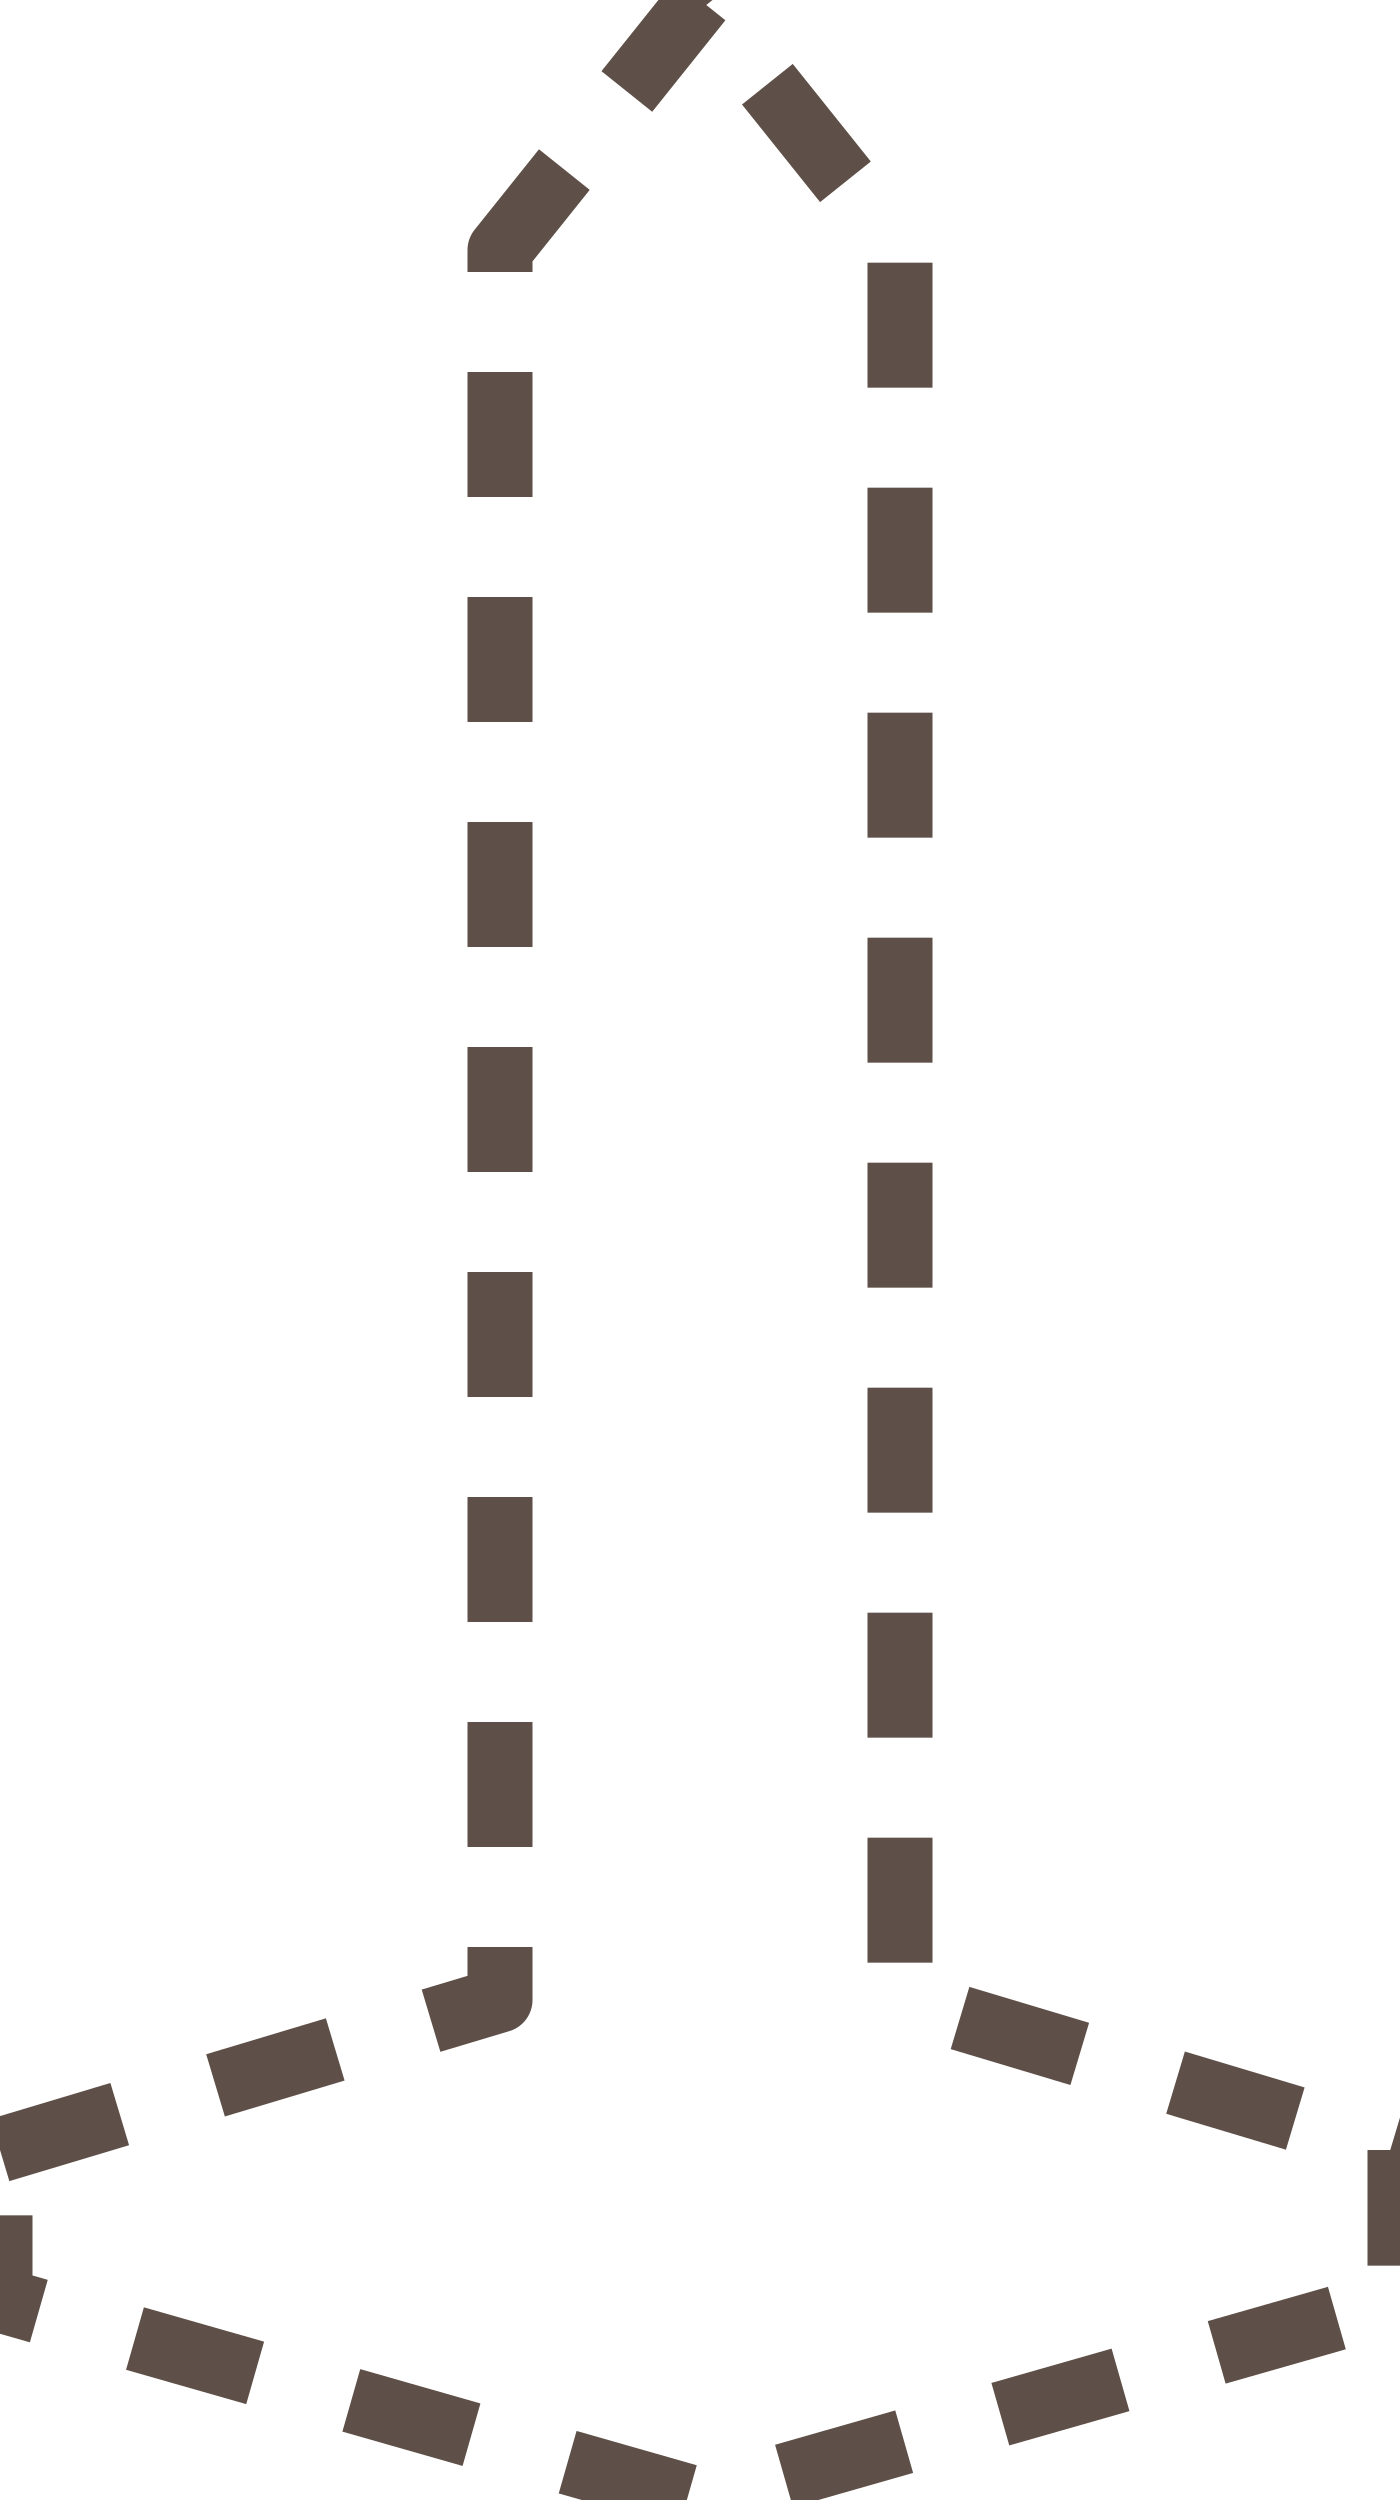
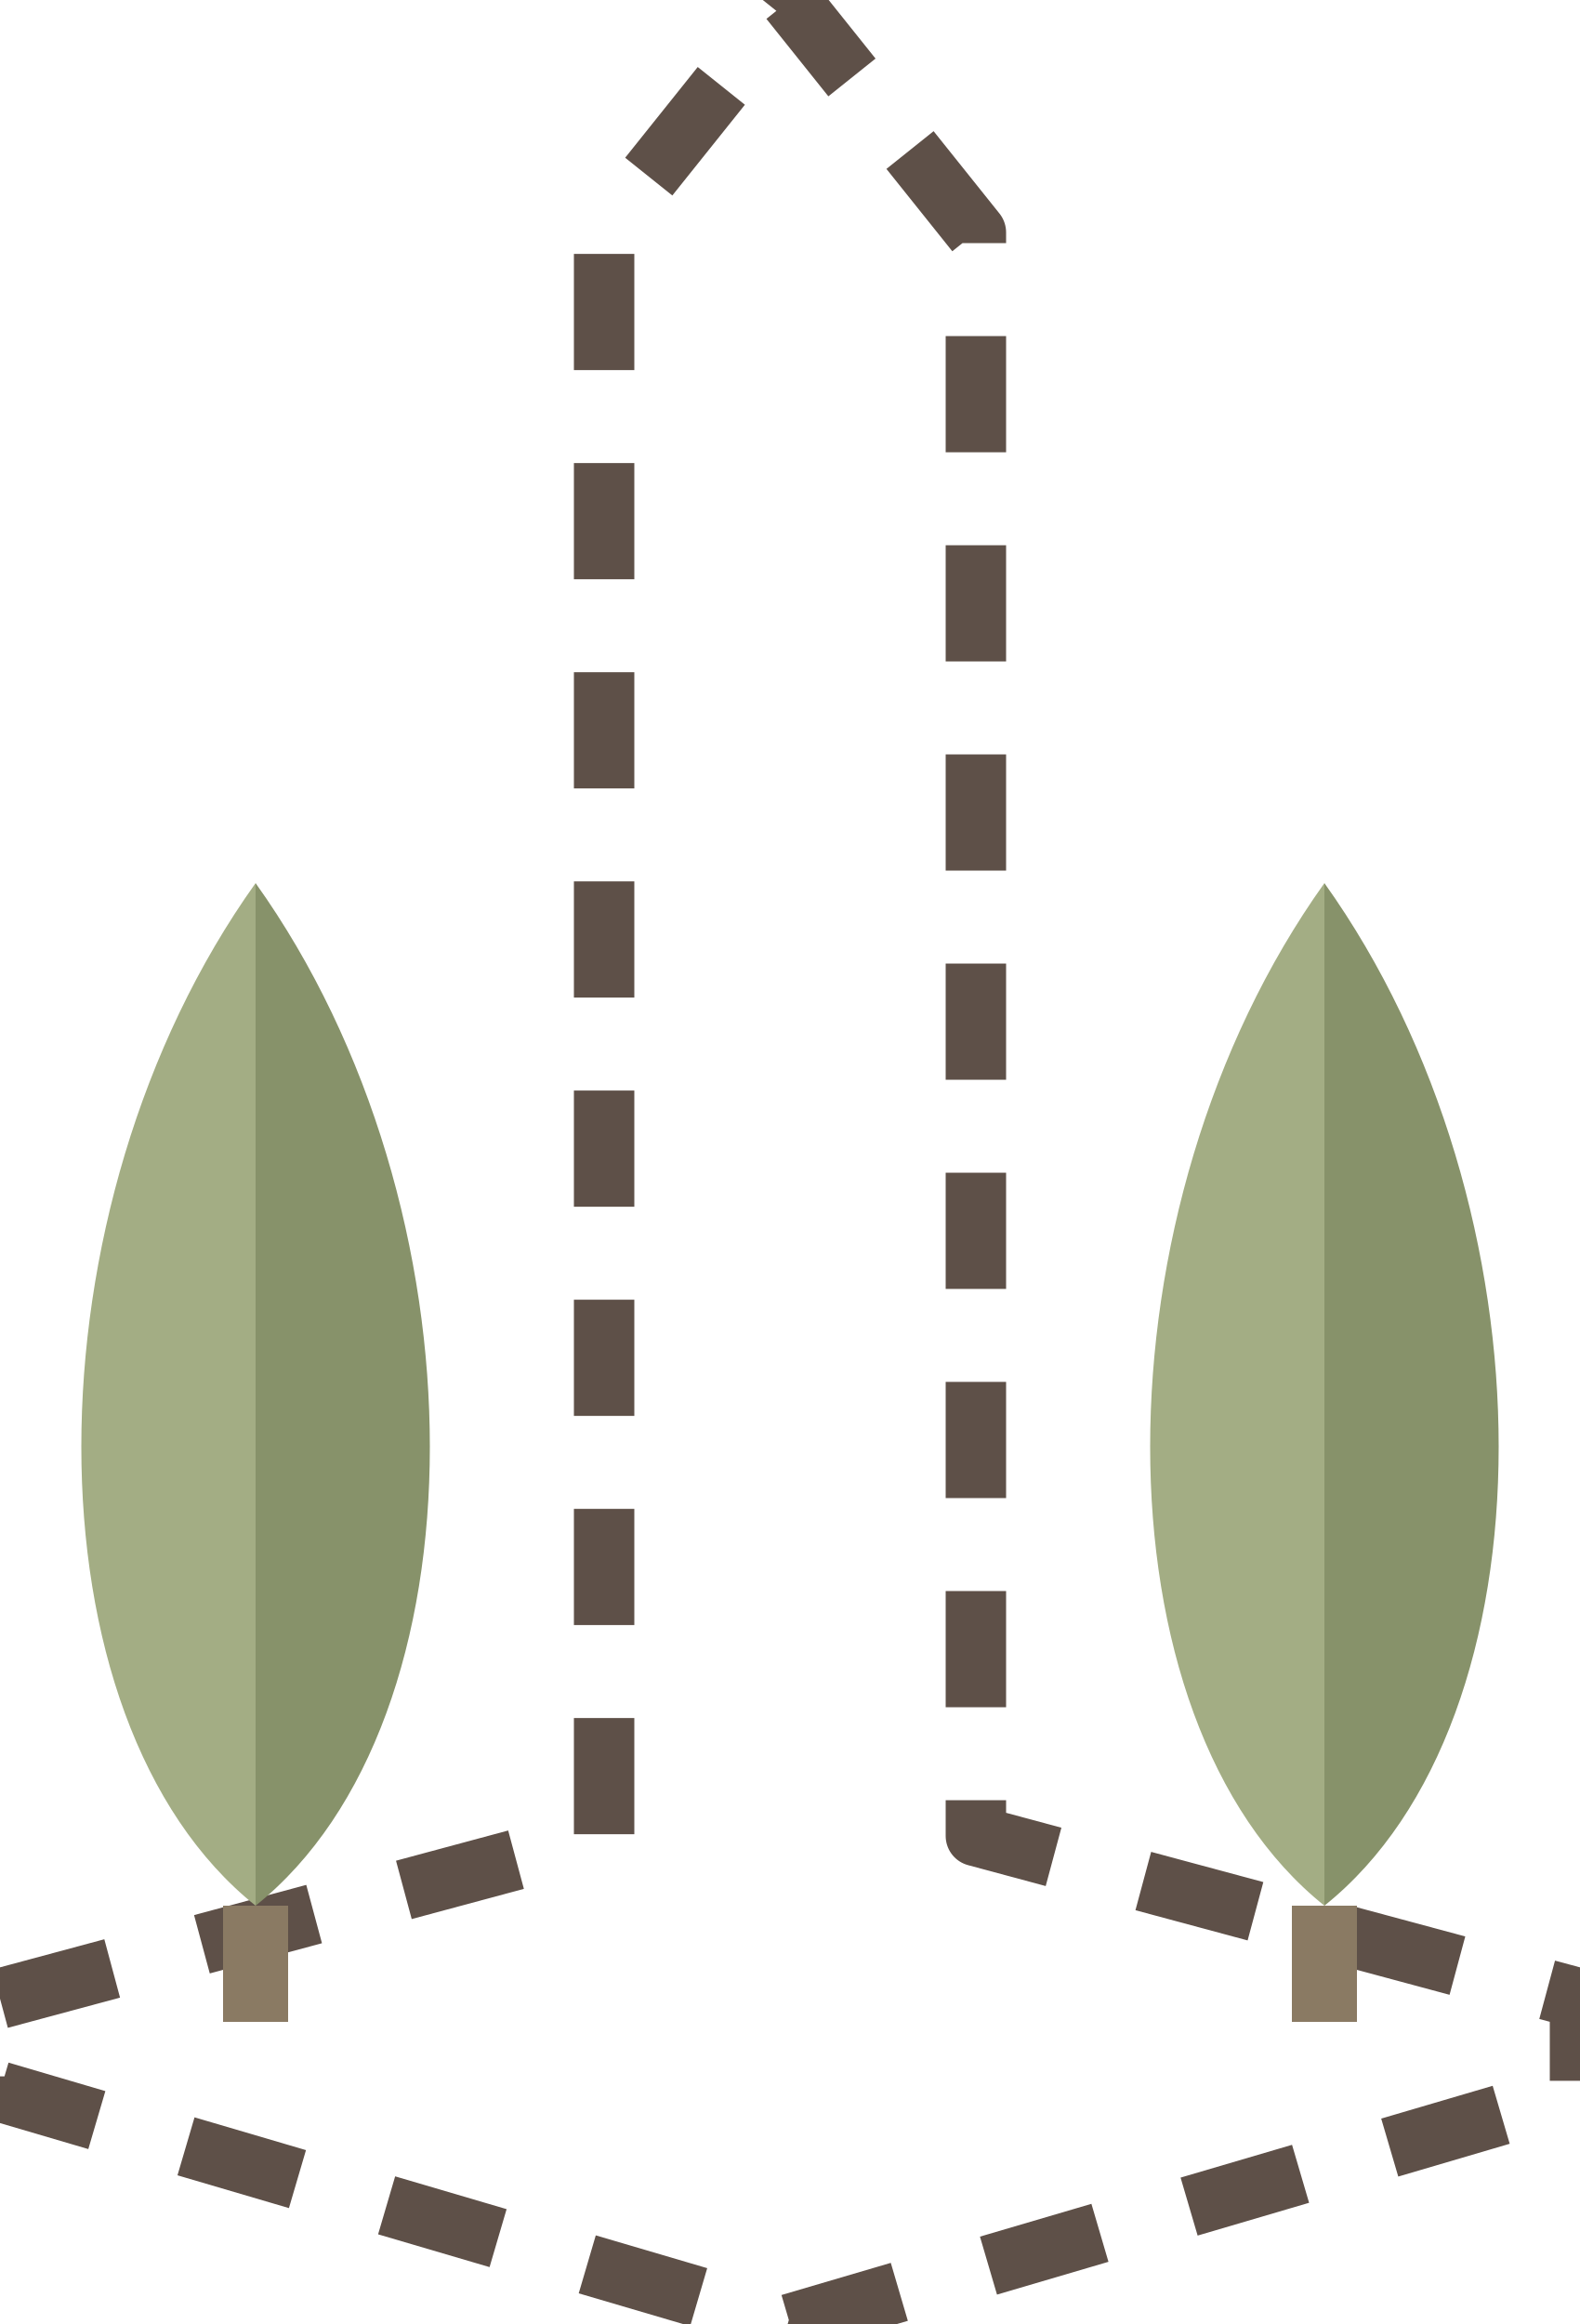
- <svg xmlns="http://www.w3.org/2000/svg" width="28" height="50" viewBox="0 0 28 50">
-   <path d="M0 43 10 40 10 5 14 0 18 5 18 40 28 43V46L14 50 0 46Z" fill="none" stroke="#5e5048" stroke-width="1.3" stroke-dasharray="2.5 2" stroke-linejoin="round" />
+ <svg xmlns="http://www.w3.org/2000/svg" width="34" height="50" viewBox="0 0 34 50">
+   <path d="M0 43 13 39.5 13 5 17 0 21 5 21 39.5 34 43V45L17 50 0 45Z" fill="none" stroke="#5e5048" stroke-width="1.3" stroke-dasharray="2.5 2" stroke-linejoin="round" />
+   <path fill="#8a7a63" d="M4.8 41h1.4v2.5h-1.4Z" />
+   <path fill="#a3ad84" d="M5.5 19C0.5 26 0.5 37 5.5 41Z" />
+   <path fill="#87926a" d="M5.5 19C10.5 26 10.5 37 5.5 41Z" />
+   <path fill="#8a7a63" d="M27.8 41h1.4v2.5h-1.4Z" />
+   <path fill="#a3ad84" d="M28.5 19C23.5 26 23.5 37 28.5 41Z" />
+   <path fill="#87926a" d="M28.5 19C33.5 26 33.5 37 28.5 41Z" />
</svg>
